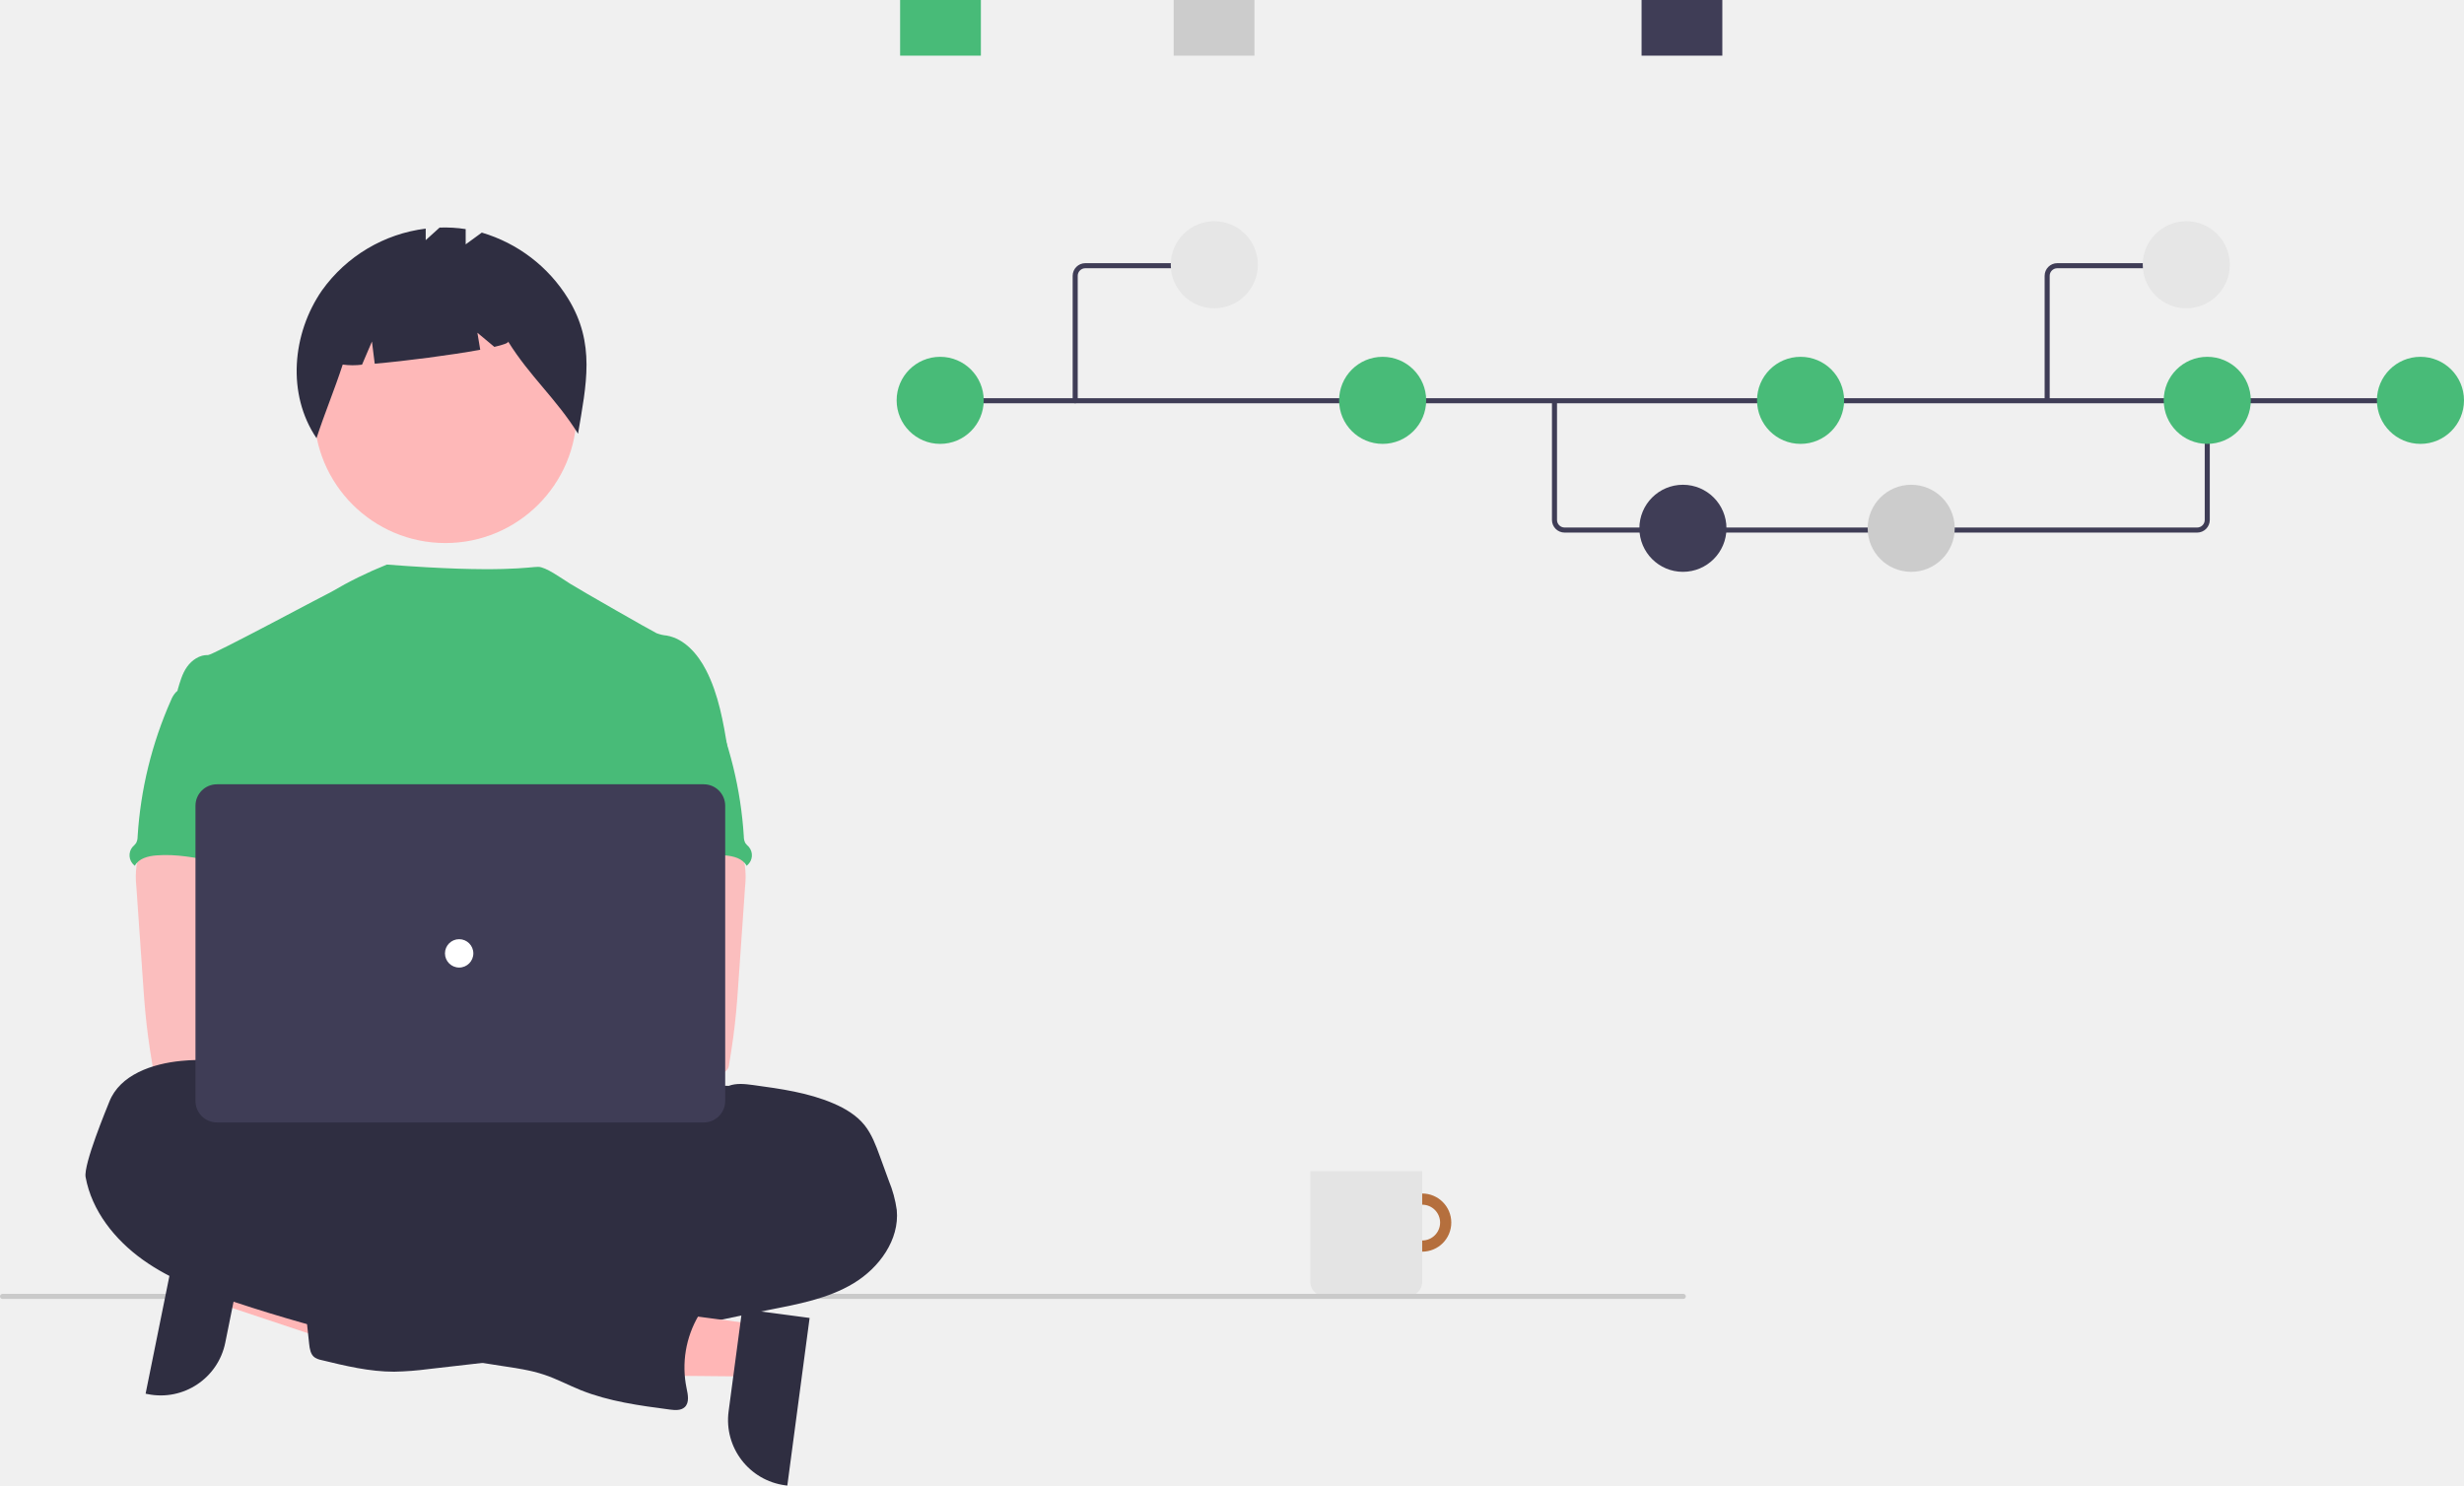
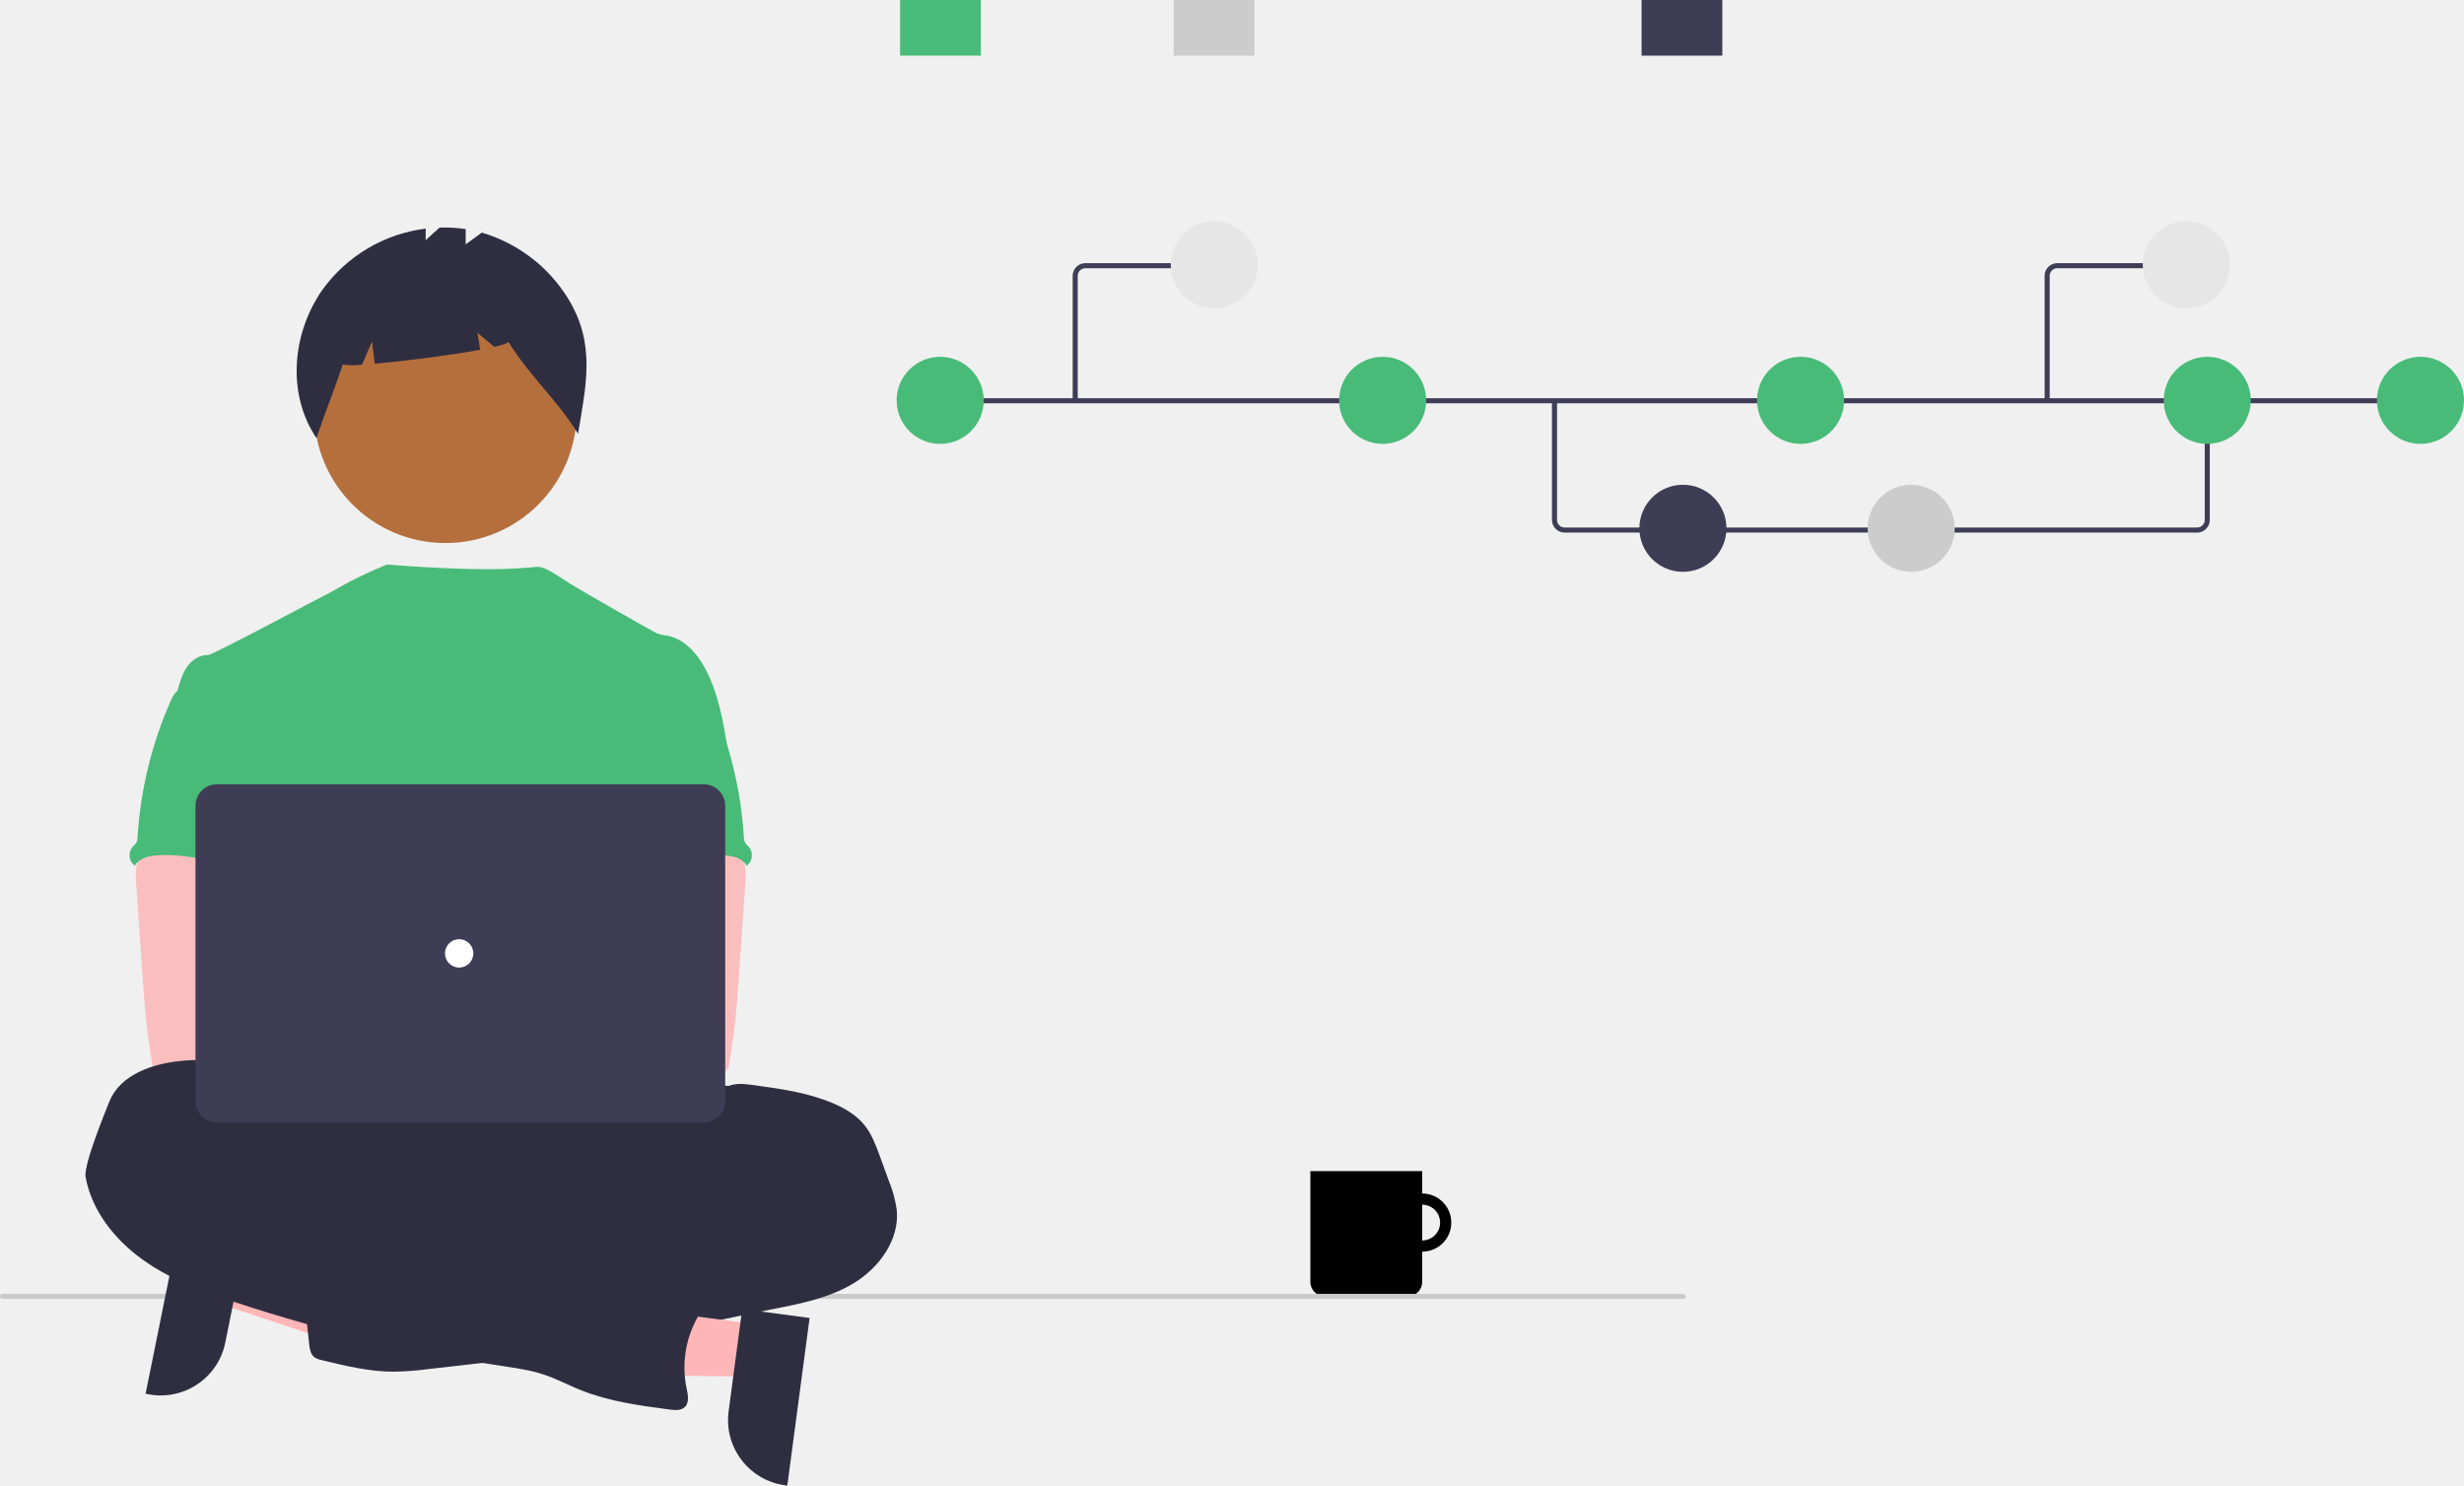
<svg xmlns="http://www.w3.org/2000/svg" id="e7334088-53de-4589-99a2-090044ddfc90" data-name="Layer 1" width="973.461" height="587.025" viewBox="0 0 973.461 587.025">
  <g id="f9b32178-6d95-472d-b482-6662972666de" data-name="Group 100">
-     <path id="f4b94a19-cbe0-459a-95a6-6ea3b3d72055" data-name="Path 1465" d="M675.147,628.1a11.49,11.49,0,1,0,11.49,11.49h0A11.49,11.49,0,0,0,675.147,628.1Zm0,18.561a7.071,7.071,0,1,1,7.071-7.071v0A7.071,7.071,0,0,1,675.147,646.661Z" transform="translate(-113.2693 -156.4874)" fill="#b56f3d" />
-     <path id="abc0e0b3-f22e-4bee-9929-c6879640924e" data-name="Path 1467" d="M630.954,619.261h44.193v43.739a5.757,5.757,0,0,1-5.757,5.757h-32.679a5.757,5.757,0,0,1-5.757-5.757V619.261Z" transform="translate(-113.2693 -156.4874)" fill="#e4e4e4" />
+     <path id="f4b94a19-cbe0-459a-95a6-6ea3b3d72055" data-name="Path 1465" d="M675.147,628.1a11.49,11.49,0,1,0,11.49,11.49h0A11.49,11.49,0,0,0,675.147,628.1Zm0,18.561a7.071,7.071,0,1,1,7.071-7.071v0A7.071,7.071,0,0,1,675.147,646.661Z" transform="translate(-113.2693 -156.4874)" fill="#000000" />
+     <path id="abc0e0b3-f22e-4bee-9929-c6879640924e" data-name="Path 1467" d="M630.954,619.261h44.193v43.739a5.757,5.757,0,0,1-5.757,5.757h-32.679a5.757,5.757,0,0,1-5.757-5.757V619.261Z" transform="translate(-113.2693 -156.4874)" fill="#00000" />
  </g>
  <path id="e24b6f19-a0a0-4e73-9cfc-bbb7635ad236" data-name="Path 944" d="M778.403,669.758h-664.237a1.006,1.006,0,0,1,0-2h664.237a1.006,1.006,0,0,1,0,2Z" transform="translate(-113.2693 -156.4874)" fill="#cacaca" />
  <polygon points="89.41 494.381 85.302 514.694 161.695 540.208 167.759 510.228 89.41 494.381" fill="#ffb6b6" />
  <path d="M210.36,647.029l-8.091,40.003-0.0.002a26.011,26.011,0,0,1-30.65,20.335l-.828-.168,13.248-65.496Z" transform="translate(-113.2693 -156.4874)" fill="#2f2e41" />
-   <circle id="fd4e5ab9-ffc8-4bbb-9267-3af70c31dae1" data-name="Ellipse 276" cx="175.979" cy="162.713" r="51.871" fill="#feb8b8" />
+   <circle id="fd4e5ab9-ffc8-4bbb-9267-3af70c31dae1" data-name="Ellipse 276" cx="175.979" cy="162.713" r="51.871" fill="#b56f3d" />
  <path id="a8c9bbe2-1461-49cf-8211-f8d251166dc5" data-name="Path 1461" d="M337.697,274.45a59.907,59.907,0,0,0-34.081-26.052l-6.368,4.647v-6.034a55.143,55.143,0,0,0-10.3-.6l-5.494,4.971v-4.558a59.335,59.335,0,0,0-40.932,24.347c-11.931,17.2-13.945,41.129-2.21,58.467,3.221-9.9,7.131-19.189,10.353-29.088a29.299,29.299,0,0,0,7.633.037l3.919-9.145,1.095,8.758c12.148-1.058,30.166-3.382,41.682-5.511l-1.12-6.719,6.7,5.583c3.528-.812,5.623-1.549,5.45-2.112,8.565,13.808,19.047,22.627,27.611,36.435C344.888,308.406,348.632,292.217,337.697,274.45Z" transform="translate(-113.2693 -156.4874)" fill="#2f2e41" />
  <ellipse id="f6be96d1-713f-4c17-812c-ecd79c56fe95" data-name="Ellipse 260" cx="192.856" cy="464.787" rx="133.56" ry="37.359" fill="#2f2e41" />
  <path d="M400.808,452.588c-1.784-10.731-3.624-21.668-8.611-31.335-3.278-6.332-8.481-12.366-15.495-13.618a14.99,14.99,0,0,1-4.035-.934c-2.055-.99-29.673-16.756-34.063-19.502-3.769-2.357-9.719-6.722-12.719-6.722-3.018-.066-14.591,2.627-59.76-.904a163.141,163.141,0,0,0-22.01,10.822c-.146-.096-46.882,25.001-48.638,24.935-3.325-.14-6.416,1.989-8.322,4.67-1.906,2.681-2.8,6-3.736,9.209,10.208,22.733,19.548,45.495,29.757,68.228a5.821,5.821,0,0,1,.738,2.8,6.834,6.834,0,0,1-1.27,2.8c-5.006,8.042-4.847,18.157-4.3,27.609.547,9.452,1.224,19.436-3,27.908-1.149,2.326-2.643,4.455-3.736,6.781-2.559,5.268-3.484,22.117-1.989,27.777l187.267,5.365C382.86,587.409,400.808,452.588,400.808,452.588Z" transform="translate(-113.2693 -156.4874)" fill="#48bb78" />
  <path id="eb41f72e-aba6-4a16-bf55-c7027d2f1a4b" data-name="Path 1421" d="M167.233,498.445a33.063,33.063,0,0,0-.112,8.154l2.684,38.546c.252,3.633.5,7.257.841,10.881.644,7.033,1.606,14.01,2.8,20.977a3.736,3.736,0,0,0,3.829,3.633c11.815,2.5,24.022,2.4,36.08,1.719,18.4-1.027,65.474-2.97,68.35-6.706s1.2-9.779-2.55-12.8-65.871-10.386-65.871-10.386c.607-4.81,2.438-9.34,4.175-13.907,3.12-8.1,6.034-16.466,6.09-25.143s-3.213-17.8-10.321-22.771c-5.847-4.081-13.375-4.838-20.5-4.67-5.184.149-14.141-1.093-18.876.934C170.105,488.556,167.933,494.776,167.233,498.445Z" transform="translate(-113.2693 -156.4874)" fill="#fbbebe" />
  <path id="a363f2f7-2464-40a1-ad01-344825aa0b75" data-name="Path 1423" d="M401.141,585.578c3.11-1.186,6.538-.757,9.872-.308,10.732,1.466,21.622,2.97,31.569,7.257,4.67,2,9.116,4.67,12.273,8.6,2.8,3.54,4.436,7.874,5.987,12.142l3.587,9.826a47.3,47.3,0,0,1,3.129,11.516c1.121,11.759-6.921,22.845-17.036,28.954s-22.023,8.284-33.624,10.563-23.247,4.8-34.8,7.472a140.086,140.086,0,0,1-16.373,3.222c-12.366,1.4-25.292-.663-37.042,3.428-4.67,1.635-9.256,4.063-14.1,5.193a87.745,87.745,0,0,1-9.751,1.485l-22.238,2.54a121.313,121.313,0,0,1-13.636,1.046c-9.713,0-19.268-2.3-28.7-4.6a7.258,7.258,0,0,1-2.8-1.13c-1.494-1.177-1.821-3.26-2.036-5.146q-1.429-12.525-2.5-25.077c-.224-2.718-.392-5.66,1.093-7.948,1.868-2.8,5.511-3.68,8.836-4.222a230.58,230.58,0,0,1,42.665-2.961c5.426-5.426,14.374-5.454,21.482-8.406a63.897,63.897,0,0,0,7.575-4.119,99.001,99.001,0,0,1,41.59-13.141,38.714,38.714,0,0,0,8.509-1.214c5.5-1.709,10.517-6.361,16.167-5.221.7-1.933,1.186-4.521,2.8-5.847.8-.682,1.793-1.139,2.531-1.868,1.56-1.578,1.7-4.063,1.466-6.267s-.757-4.464-.187-6.613a9.141,9.141,0,0,1,1.037-2.307C391.278,587.595,395.509,585.111,401.141,585.578Z" transform="translate(-113.2693 -156.4874)" fill="#2f2e41" />
  <path id="b53ad979-99f4-4c6e-a0f8-957060c42096" data-name="Path 1430" d="M182.88,429.901a9.667,9.667,0,0,0-2.073,3.316,156.78,156.78,0,0,0-13.169,53.816,5.38,5.38,0,0,1-.607,2.606,11.403,11.403,0,0,1-1.373,1.485,5.156,5.156,0,0,0,.617,7.266q.127.107.261.206c1.541-2.9,5.23-3.848,8.509-4.1,15.7-1.242,31.036,6.062,46.783,5.511-1.111-3.839-2.709-7.528-3.615-11.413-4.007-17.251,5.987-36.033-.14-52.649-1.224-3.325-3.269-6.594-6.491-8.051a17.291,17.291,0,0,0-4.156-1.1c-3.979-.719-11.9-3.792-15.747-2.559-1.42.458-1.98,1.793-3.157,2.6C186.734,427.977,184.362,428.397,182.88,429.901Z" transform="translate(-113.2693 -156.4874)" fill="#48bb78" />
  <path id="a1197c30-bfd4-4098-bcf9-2468e7a33bf1" data-name="Path 1421" d="M400.921,486.906c-4.735-2.027-13.692-.785-18.876-.934-7.125-.168-14.653.589-20.5,4.67-7.108,4.971-10.377,14.094-10.321,22.771s2.97,17.043,6.09,25.143c1.737,4.567,3.568,9.097,4.175,13.907,0,0-62.121,7.365-65.871,10.386s-5.426,9.064-2.55,12.8,92.615,7.487,104.43,4.987a3.736,3.736,0,0,0,3.829-3.633c1.194-6.967,2.156-13.944,2.8-20.977.341-3.624.589-7.248.841-10.881l2.684-38.546a33.064,33.064,0,0,0-.112-8.154C406.84,494.776,404.668,488.556,400.921,486.906Z" transform="translate(-113.2693 -156.4874)" fill="#fbbebe" />
  <path id="ebe46053-6aac-4aa7-8615-21a6fa79538d" data-name="Path 1430" d="M386.251,426.835c-1.177-.807-1.737-2.142-3.157-2.6-3.847-1.233-11.768,1.84-15.747,2.559a17.291,17.291,0,0,0-4.156,1.1c-3.222,1.457-5.267,4.726-6.491,8.051-6.127,16.616,3.867,35.398-.14,52.649-.906,3.885-2.504,7.574-3.615,11.413,15.747.551,31.083-6.753,46.783-5.511,3.279.252,6.968,1.2,8.509,4.1q.134-.099.261-.206a5.156,5.156,0,0,0,.617-7.266,11.401,11.401,0,0,1-1.373-1.485,5.38,5.38,0,0,1-.607-2.606,156.78,156.78,0,0,0-13.169-53.816,9.667,9.667,0,0,0-2.073-3.316C390.411,428.397,388.039,427.977,386.251,426.835Z" transform="translate(-113.2693 -156.4874)" fill="#48bb78" />
  <polygon points="299.243 523.378 296.513 543.921 215.975 543.166 220.005 512.846 299.243 523.378" fill="#ffb6b6" />
  <path d="M433.122,677.272l-8.804,66.24-.838-.111a26.011,26.011,0,0,1-22.356-29.208l0-.002,5.377-40.457Z" transform="translate(-113.2693 -156.4874)" fill="#2f2e41" />
  <path id="a0b0f7ea-4ed9-4447-aa64-e2335b2c3196" data-name="Path 1427" d="M223.039,595.974c0,.934-1.466,0-1.6-1-1.027-7.556-7.024-13.786-14.01-16.812s-14.944-3.185-22.509-2.466c-11.441,1.083-24.284,5.464-28.468,16.158-.99,2.5-10.264,24.76-9.359,29.766,2.438,13.356,11.572,24.779,22.64,32.69s24,12.637,36.9,16.9a639.949,639.949,0,0,0,104.607,24.984c5.753.869,11.563,1.672,17.073,3.521,4.931,1.653,9.545,4.128,14.365,6.071,11.208,4.5,23.266,6.108,35.211,7.687,2.036.262,4.371.448,5.875-.934,1.943-1.8,1.3-4.941.747-7.528a40.488,40.488,0,0,1,4.773-28.729c2-3.362,4.6-6.809,4.222-10.7-.448-4.539-4.969-7.752-9.471-8.481s-9.078.346-13.6.934a7.285,7.285,0,0,1-4.623-.458,9.235,9.235,0,0,1-1.812-1.606,20.482,20.482,0,0,0-23.854-3.334c-1.672.934-4.2-1.149-5.94-1.933l-19.642-8.892c-22.565-10.208-45.242-20.464-69.115-26.927a14.514,14.514,0,0,1-5.324-2.214c-1.186-.934-2.036-2.2-3.129-3.241-2.382-2.251-5.7-3.148-8.555-4.745S222.385,599.177,223.039,595.974Z" transform="translate(-113.2693 -156.4874)" fill="#2f2e41" />
  <circle cx="160.617" cy="411.99" r="14" fill="#fbbebe" />
  <circle cx="191.617" cy="411.99" r="14" fill="#fbbebe" />
  <path d="M391.305,600.024H198.966a8.48,8.48,0,0,1-8.47-8.47V474.868a8.48,8.48,0,0,1,8.47-8.47H391.305a8.48,8.48,0,0,1,8.47,8.47V591.555A8.48,8.48,0,0,1,391.305,600.024Z" transform="translate(-113.2693 -156.4874)" fill="#3f3d56" />
  <circle id="e793da3b-cee2-4a15-ae11-6dab45a6c728" data-name="Ellipse 263" cx="181.399" cy="376.724" r="5.604" fill="#fff" />
  <path d="M981.299,366.94H731.406a5.006,5.006,0,0,1-5-5V314.84h2v47.1a3.003,3.003,0,0,0,3,3H981.299a3.003,3.003,0,0,0,3-3V314.51h2v47.429A5.006,5.006,0,0,1,981.299,366.94Z" transform="translate(-113.2693 -156.4874)" fill="#3f3d56" />
  <rect x="371.397" y="157.352" width="587.22" height="2" fill="#3f3d56" />
  <circle id="a67a4451-c7cc-402c-b29d-5a705f3c9418" data-name="Ellipse 264" cx="371.439" cy="158.196" r="17.202" fill="#48bb78" />
  <circle id="abdb3fbf-f68e-433e-a33f-153626b38c76" data-name="Ellipse 266" cx="546.244" cy="158.196" r="17.202" fill="#48bb78" />
  <circle id="ac293633-0933-4e21-a8aa-bc27ca4fbccc" data-name="Ellipse 268" cx="664.876" cy="208.757" r="17.202" fill="#3f3d56" />
  <circle id="a0cd768d-b738-4d4b-9ab3-78ab535c7573" data-name="Ellipse 269" cx="755.063" cy="208.757" r="17.202" fill="#ccc" />
  <circle id="b9eb3d2e-31e0-4fe2-be5c-79abb86bc227" data-name="Ellipse 270" cx="711.36" cy="158.196" r="17.202" fill="#48bb78" />
  <circle id="aa04baac-fce0-420a-b86a-4a97f3079928" data-name="Ellipse 271" cx="956.259" cy="158.196" r="17.202" fill="#48bb78" />
  <circle id="e92cf92c-058e-415c-ba96-766a57ee18d9" data-name="Ellipse 272" cx="872.029" cy="158.196" r="17.202" fill="#48bb78" />
  <rect id="ac5bf8cc-574d-4509-9338-881c836fd832" data-name="Rectangle 207" x="648.539" width="31.906" height="21.99" fill="#3f3d56" />
  <rect id="ad5a043d-52f1-4931-b771-e4991ef7f7f7" data-name="Rectangle 208" x="355.612" width="31.906" height="21.99" fill="#48bb78" />
  <rect id="e5d95e83-bdd9-4322-95a9-5a9c4b449a8f" data-name="Rectangle 209" x="463.685" width="31.906" height="21.99" fill="#ccc" />
  <path d="M538.051,315.84a1,1,0,0,1-1-1V265.477a5.006,5.006,0,0,1,5-5h48.675a1,1,0,0,1,0,2h-48.675a3.003,3.003,0,0,0-3,3v49.362A1,1,0,0,1,538.051,315.84Z" transform="translate(-113.2693 -156.4874)" fill="#3f3d56" />
  <circle id="b0a7c1c1-8f27-441f-a84a-e44462cc473e" data-name="Ellipse 265" cx="479.744" cy="104.616" r="17.202" fill="#e6e6e6" />
  <path d="M923.051,314.84h-2V265.477a5.006,5.006,0,0,1,5-5h48.675v2h-48.675a3.003,3.003,0,0,0-3,3Z" transform="translate(-113.2693 -156.4874)" fill="#3f3d56" />
  <circle id="b3140cf1-cdb8-48ff-81af-ce41ed4f5739" data-name="Ellipse 265" cx="863.744" cy="104.616" r="17.202" fill="#e6e6e6" />
</svg>
